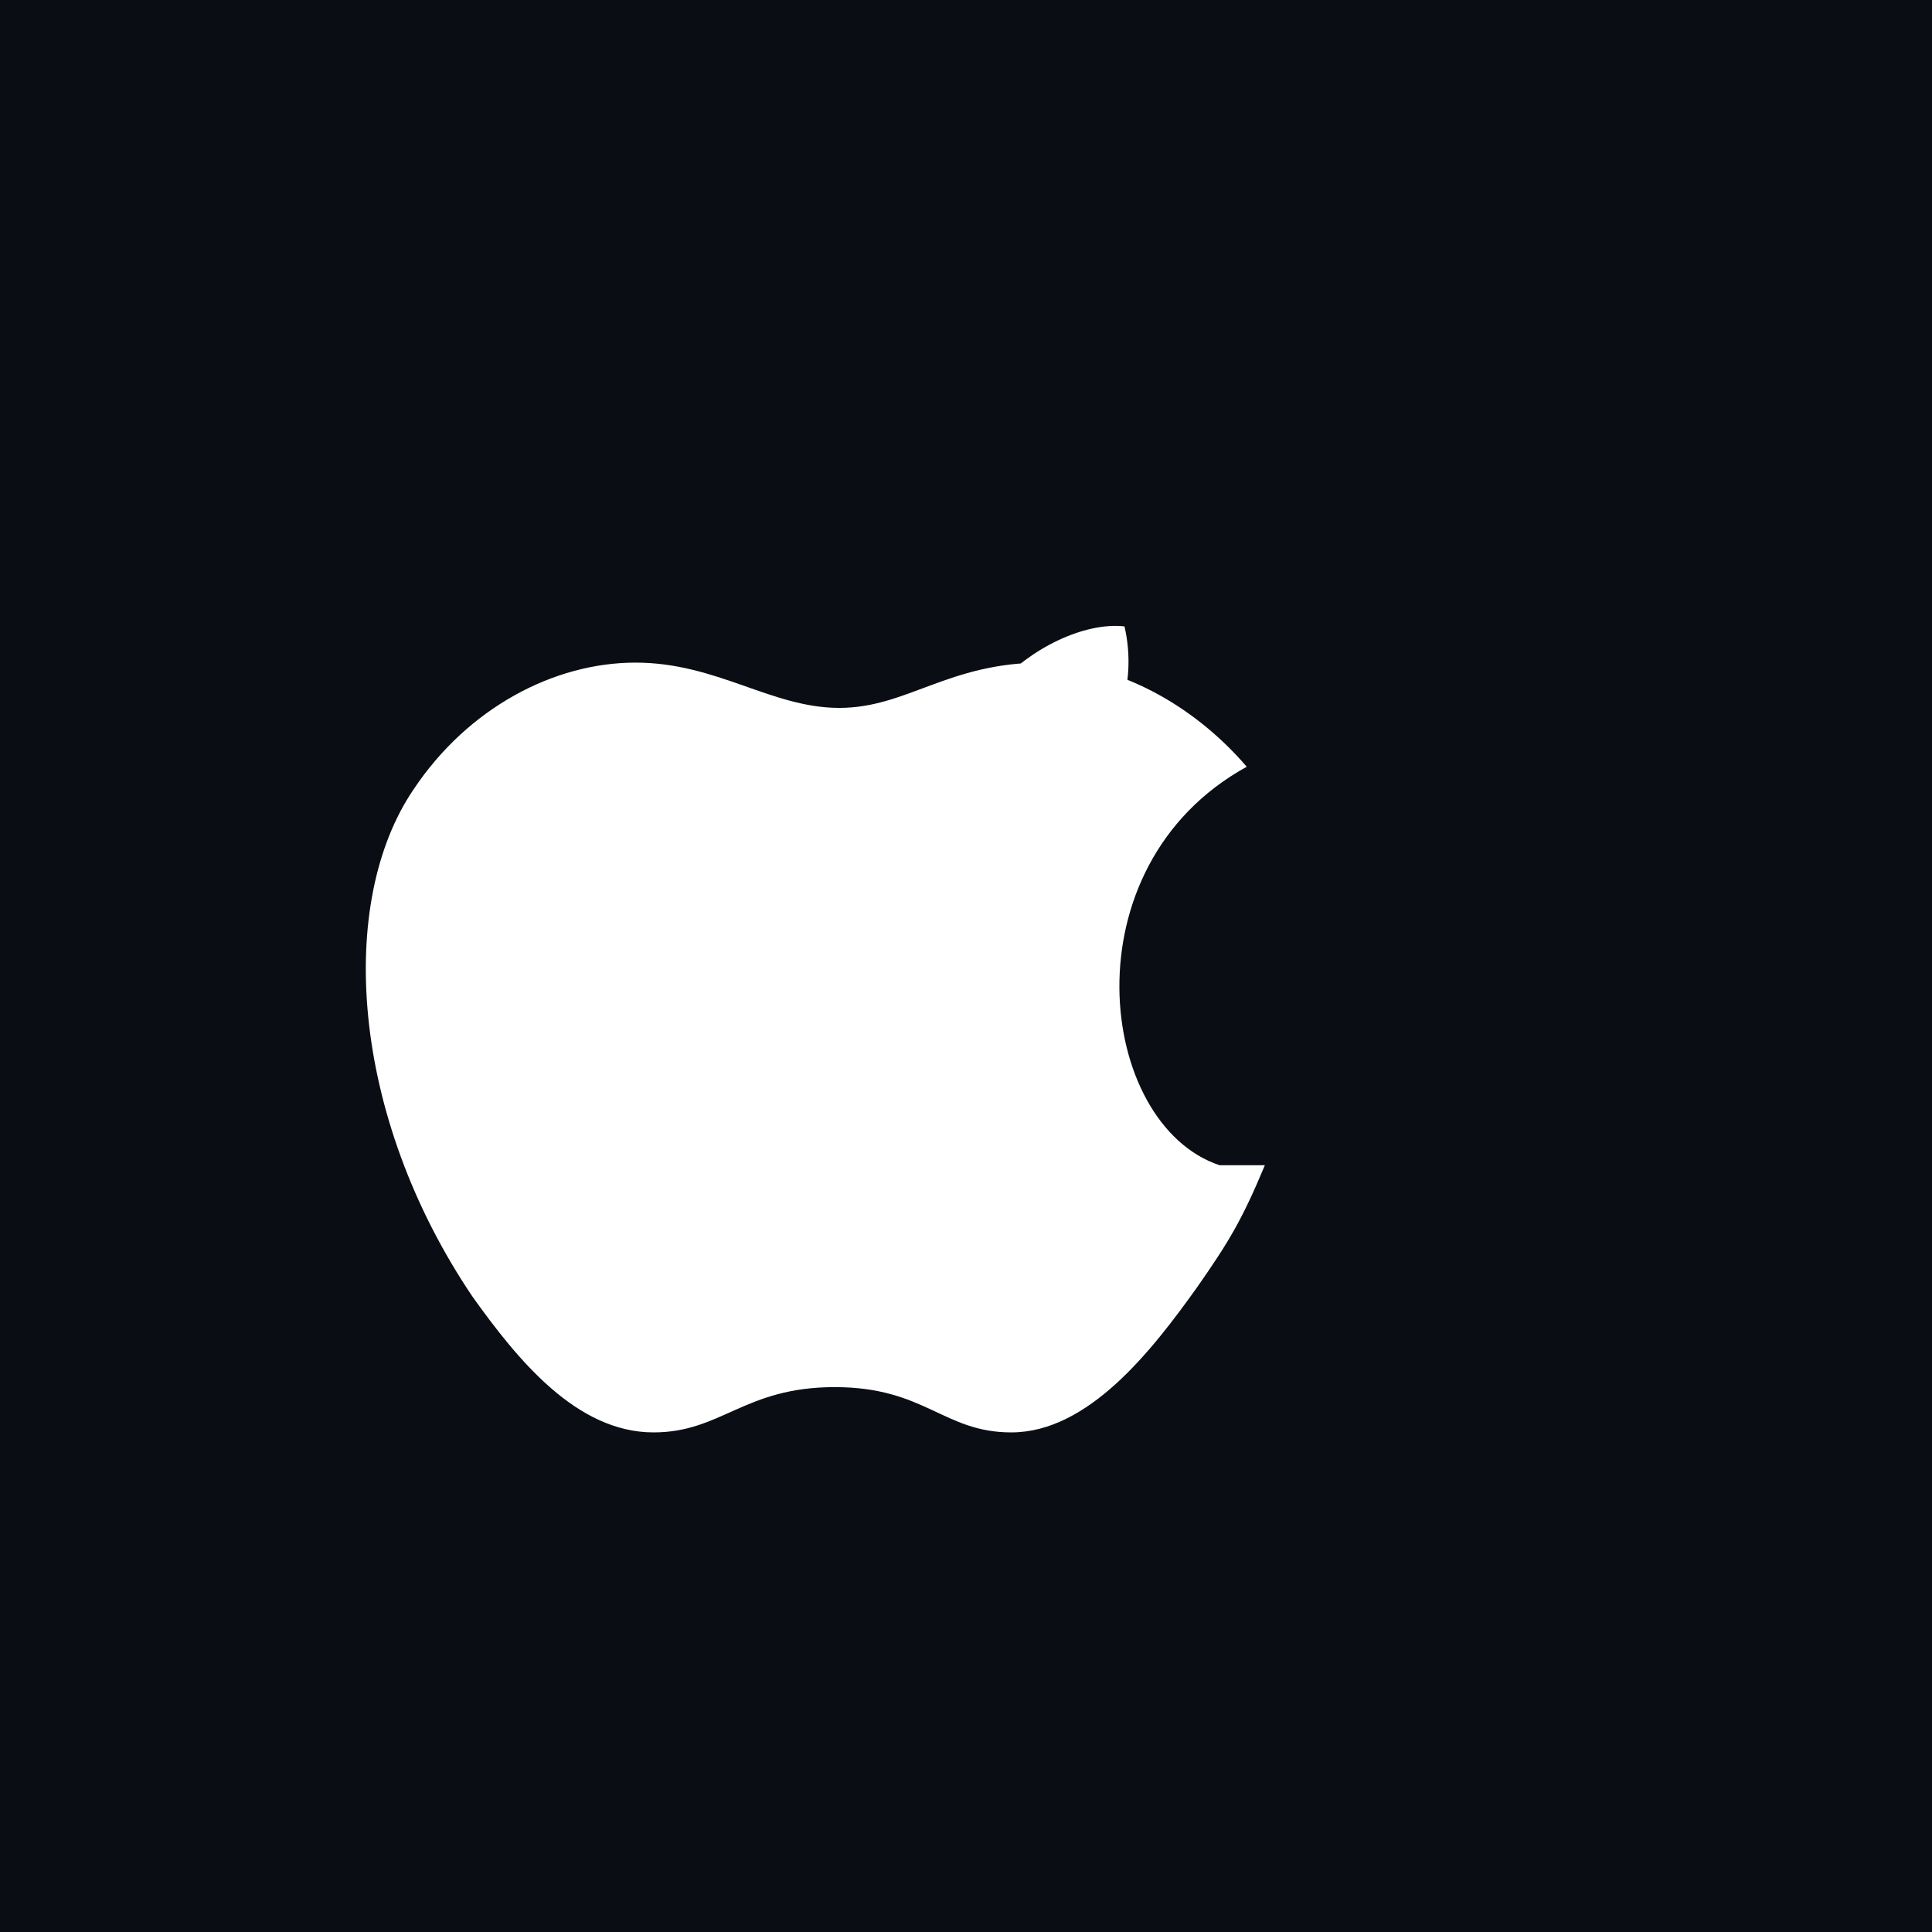
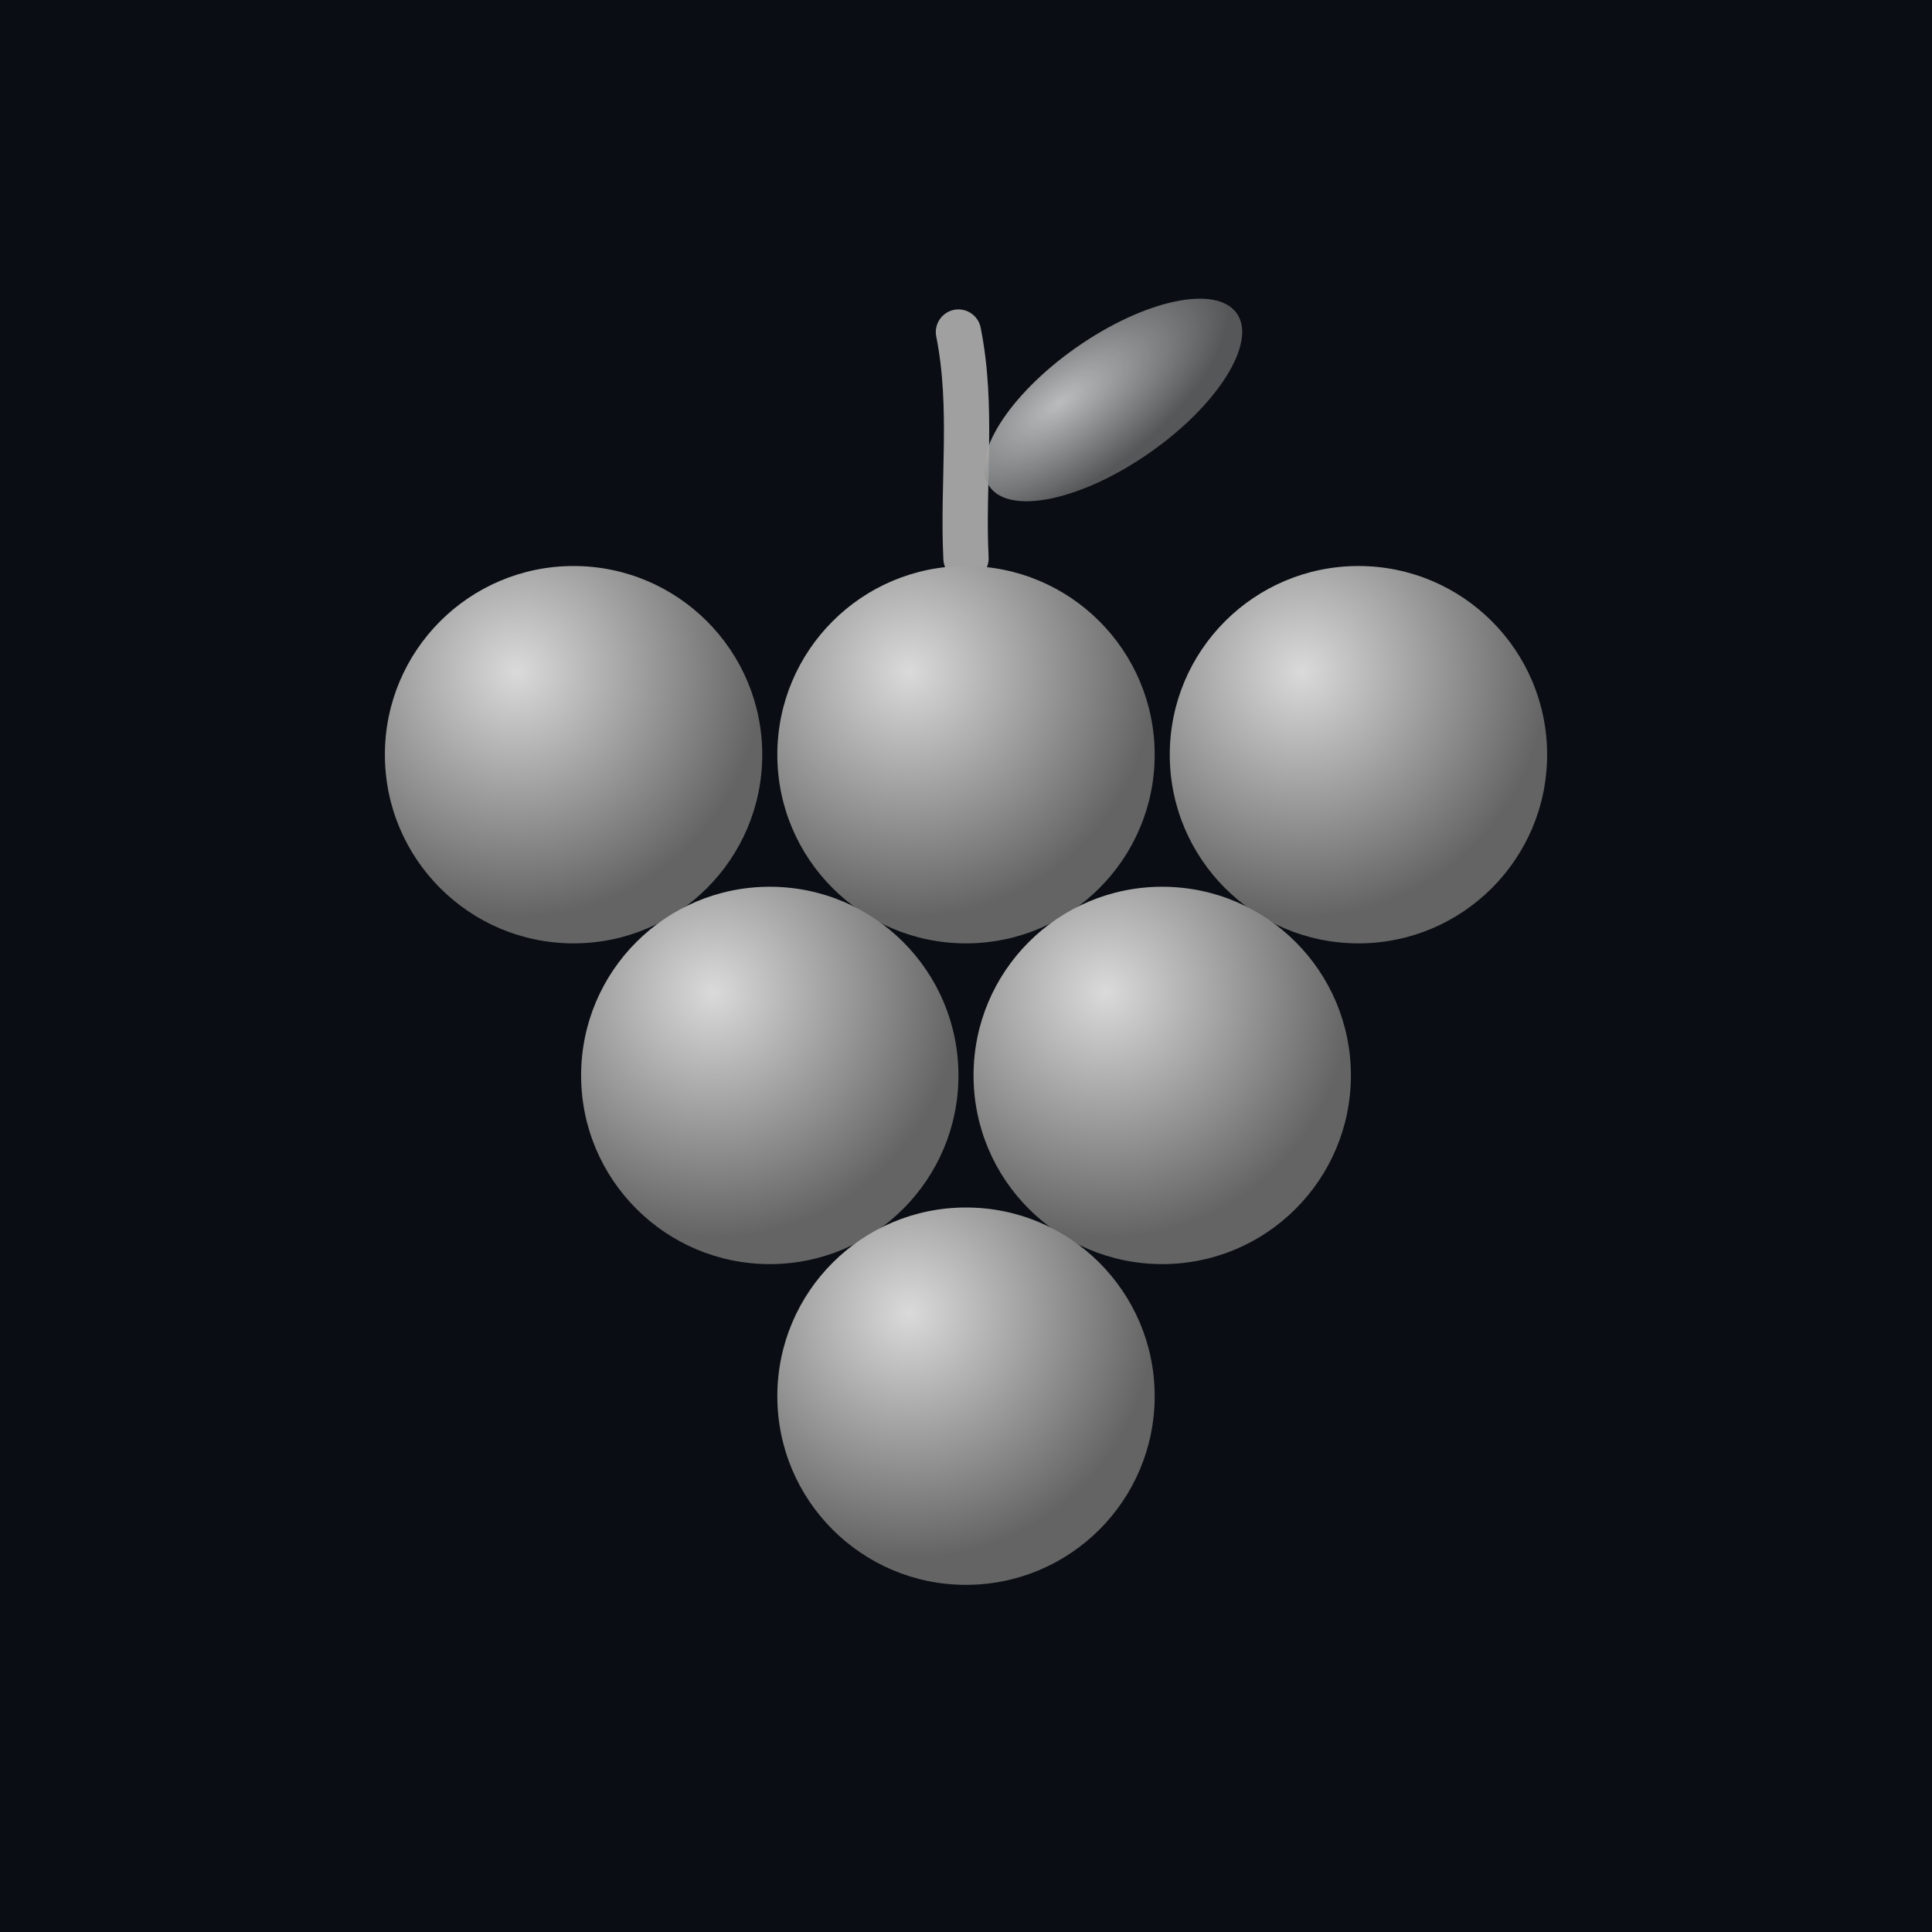
<svg xmlns="http://www.w3.org/2000/svg" width="512" height="512" viewBox="0 0 512 512">
+   <defs>
+     <radialGradient id="gpm" cx="35%" cy="28%" r="65%">
+       <stop offset="0%" stop-color="#DADADA" />
+       <stop offset="100%" stop-color="#646464" />
+     </radialGradient>
+   </defs>
  <rect width="512" height="512" fill="#0A0E14" />
-   <g transform="translate(160, 148) scale(12)" fill="white">
-     <path d="M11.5 1.5c.3 1.3-.2 2.5-.9 3.3-.7.9-1.8 1.5-2.9 1.4-.3-1.3.3-2.6 1-3.4.7-.8 1.9-1.4 2.8-1.3zM14.6 13.4c-.5 1.2-.8 1.7-1.5 2.7-1 1.4-2.4 3.2-4.1 3.2-1.5 0-1.9-1-3.9-1-2 0-2.5 1-4 1-1.7 0-3-1.6-4-3-2.7-4-3-8.7-1.3-11.2 1.2-1.8 3.1-2.8 4.9-2.8 1.8 0 3 1 4.5 1 1.5 0 2.4-1 4.5-1 1.6 0 3.3.9 4.5 2.3-4 2.2-3.3 7.9-.6 8.8z" />
-   </g>
+   <path d="M256,148 C255,128 258,108 254,88" stroke="#A0A0A0" stroke-width="12" fill="none" stroke-linecap="round" />
+   <ellipse cx="295" cy="106" rx="40" ry="17" transform="rotate(-35 295 106)" fill="url(#gpm)" opacity="0.85" />
+   <circle cx="152" cy="200" r="50" fill="url(#gpm)" />
+   <circle cx="256" cy="200" r="50" fill="url(#gpm)" />
+   <circle cx="360" cy="200" r="50" fill="url(#gpm)" />
+   <circle cx="204" cy="285" r="50" fill="url(#gpm)" />
+   <circle cx="308" cy="285" r="50" fill="url(#gpm)" />
+   <circle cx="256" cy="370" r="50" fill="url(#gpm)" />
</svg>
